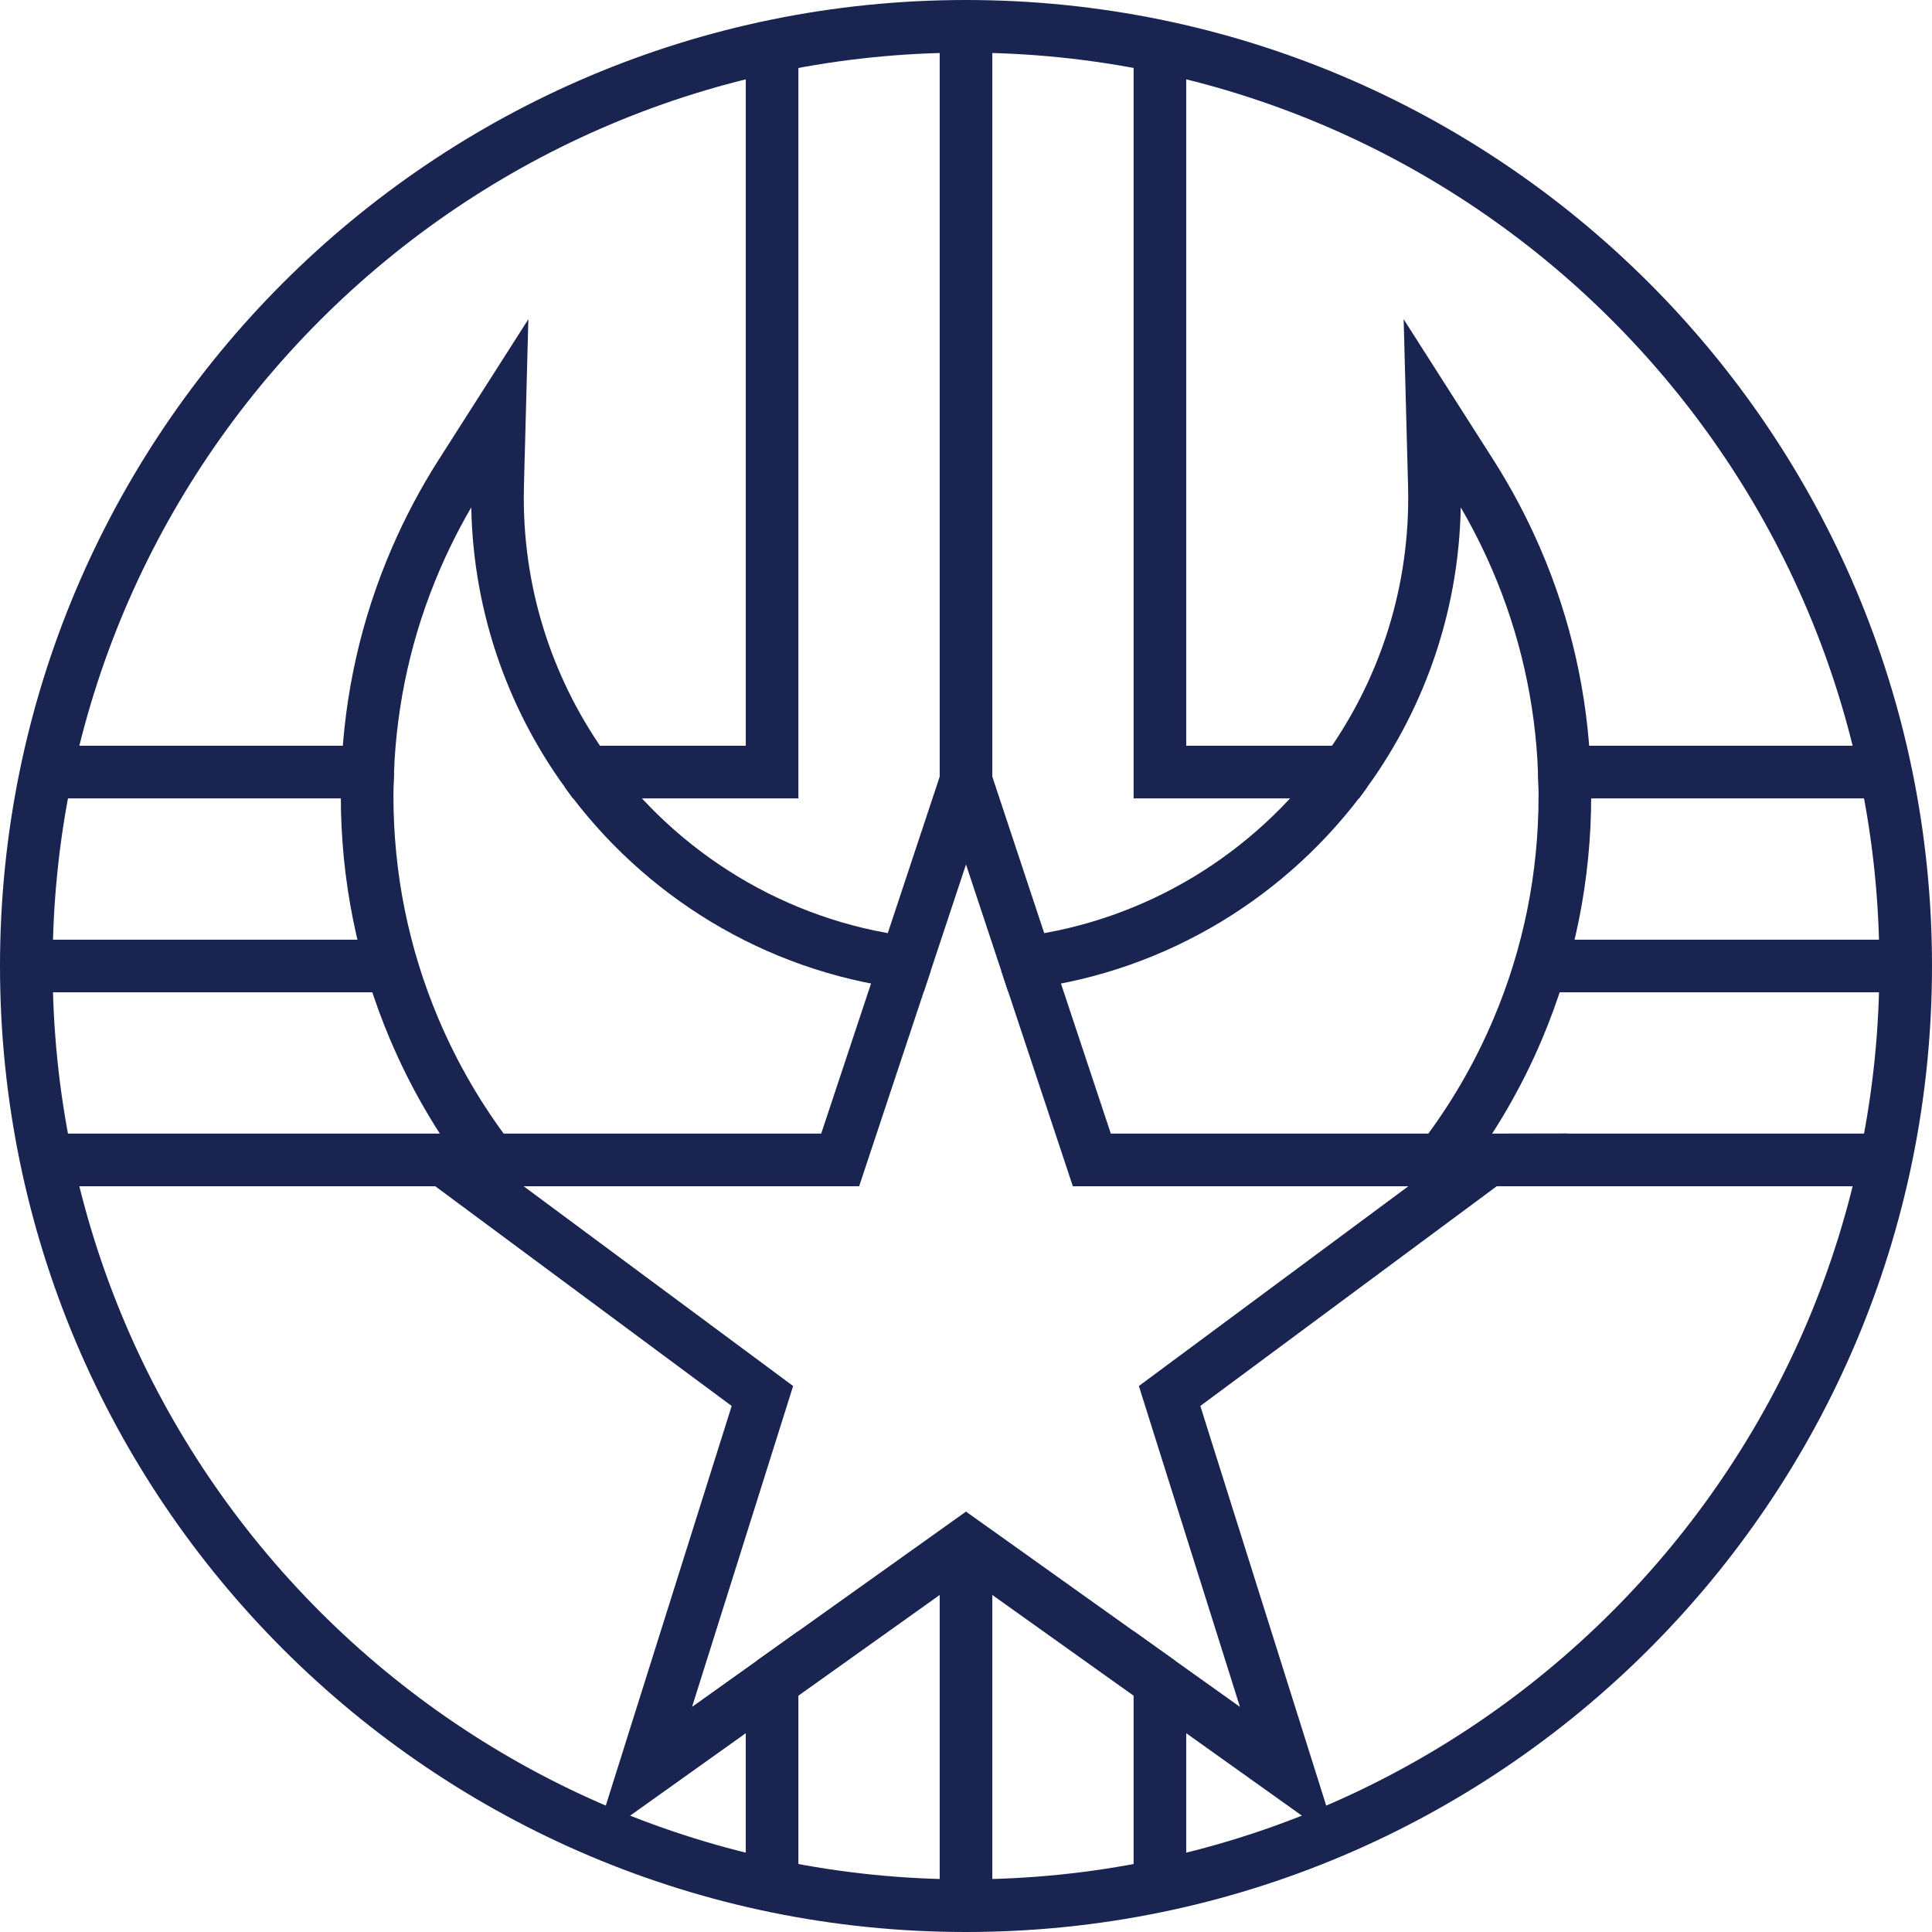
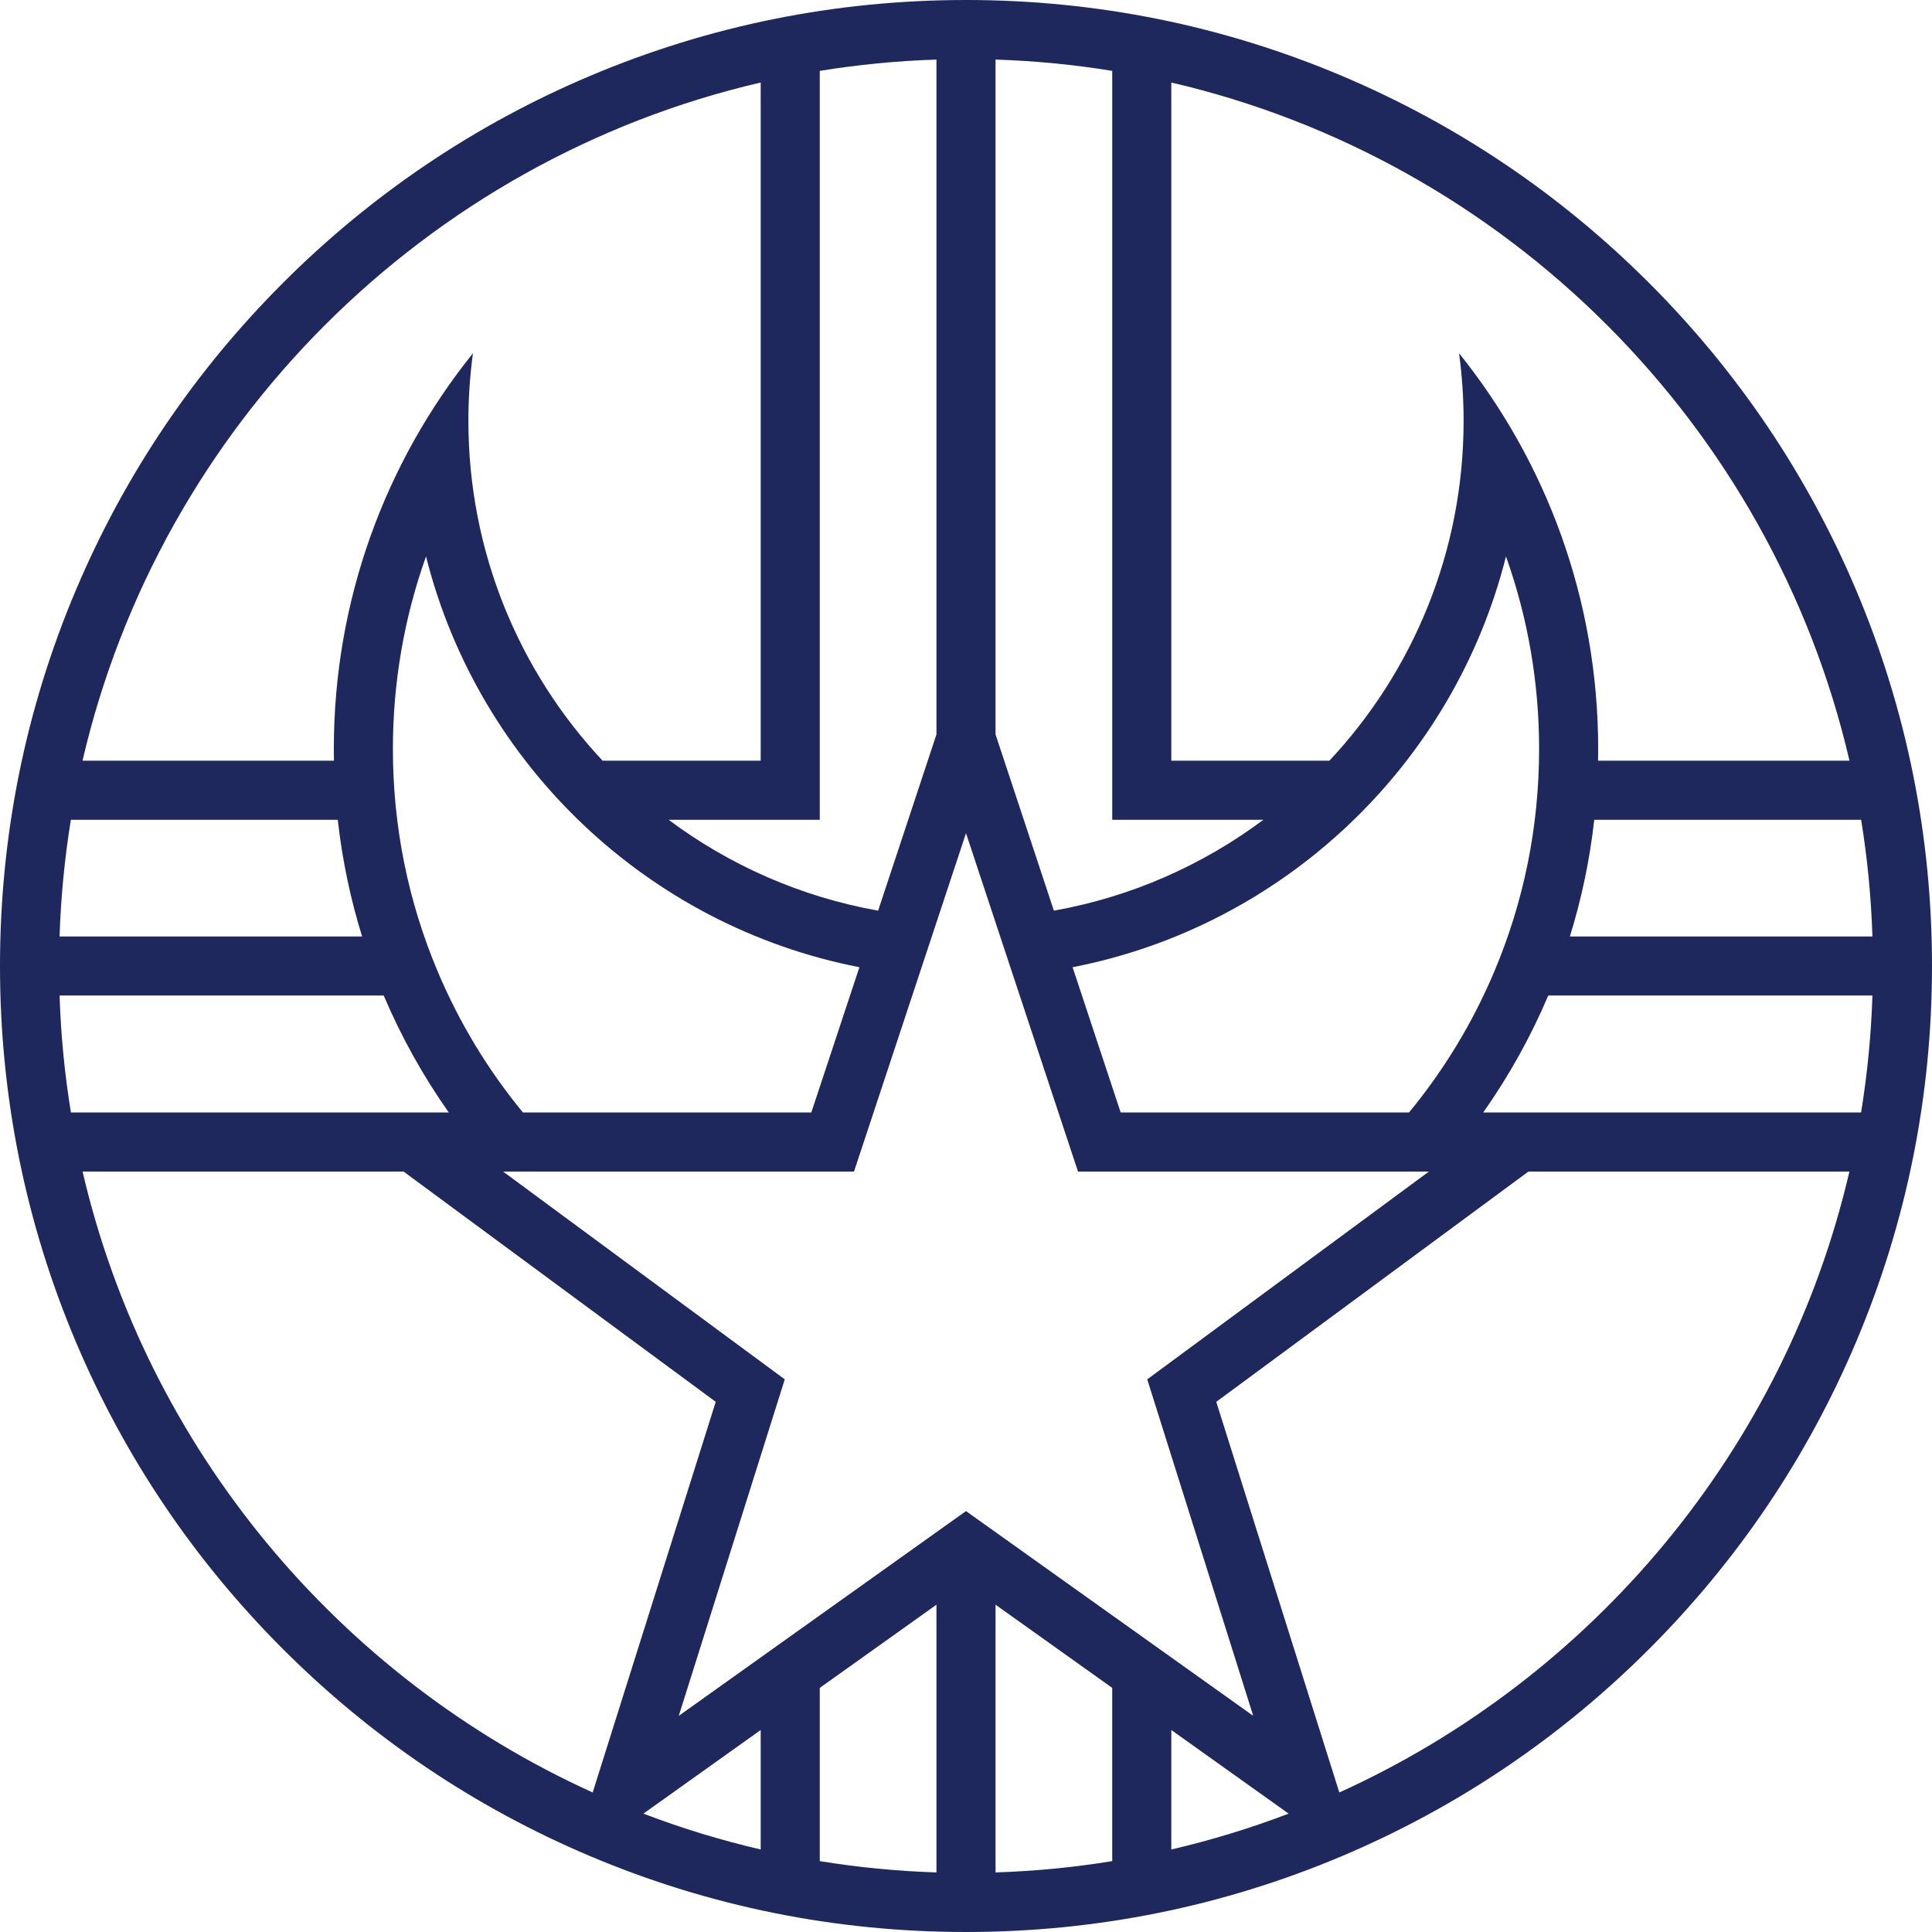
- <svg xmlns="http://www.w3.org/2000/svg" version="1.1" id="Layer_1" x="0px" y="0px" viewBox="0 0 1028 1028" style="enable-background:new 0 0 1028 1028;" xml:space="preserve">
+ <svg xmlns="http://www.w3.org/2000/svg" version="1.1" id="Layer_1" x="0px" y="0px" viewBox="0 0 1308 1308" style="enable-background:new 0 0 1308 1308;" xml:space="preserve">
  <style type="text/css">
- 	.st0{fill:none;stroke:#192450;stroke-width:28;stroke-miterlimit:10;}
+ 	.st0{fill:#1E285C;}
</style>
-   <g>
-     <path class="st0" d="M1003.331,410.815H832.388c-1.516-39.3-10.101-77.393-25.628-113.402   c-6.771-15.703-14.835-30.921-23.966-45.232l-20.597-32.277l1.013,38.276c0.059,2.236,0.089,4.501,0.089,6.731   c0,54.444-17.556,104.857-47.286,145.905h-98.829V24.669" />
-     <path class="st0" d="M24.669,410.815h170.944c1.516-39.3,10.101-77.393,25.628-113.402c6.771-15.703,14.835-30.921,23.966-45.232   l20.597-32.277l-1.013,38.276c-0.059,2.236-0.089,4.501-0.089,6.731c0,54.444,17.556,104.857,47.286,145.905h98.829V24.669" />
-     <path class="st0" d="M311.987,410.815c39.404,54.404,100.204,92.344,169.954,101.338L514,415.518l32.059,96.635   c69.751-8.994,130.551-46.934,169.955-101.338" />
-     <polyline class="st0" points="410.815,1003.331 410.815,895.057 342.324,943.883 405.667,742.791 236.222,617.185 260.996,617.185    24.669,617.185  " />
-     <path class="st0" d="M1003.331,617.185H767.004c-0.039,0.05,24.774,0,24.774,0L622.333,742.791l63.343,201.092l-68.492-48.826   v108.274" />
-     <polyline class="st0" points="617.185,895.057 514,821.499 410.815,895.057  " />
-     <path class="st0" d="M195.612,410.815c-0.162,4.192-0.268,8.394-0.268,12.612c0,43.023,8.424,84.753,25.038,124.032   c10.581,25.017,24.192,48.34,40.613,69.725l186.051,0l34.895-105.032" />
-     <path class="st0" d="M546.059,512.153l34.895,105.032l186.05,0c16.421-21.385,30.032-44.709,40.613-69.725   c16.615-39.28,25.039-81.011,25.039-124.032c0-4.219-0.106-8.42-0.268-12.612" />
-     <circle class="st0" cx="514" cy="514" r="500" />
-     <line class="st0" x1="514" y1="832.713" x2="514" y2="1014" />
-     <line class="st0" x1="514" y1="14" x2="514" y2="434.646" />
-     <line class="st0" x1="208.385" y1="514" x2="14" y2="514" />
-     <line class="st0" x1="1014" y1="514" x2="819.592" y2="514" />
-   </g>
+   <path class="st0" d="M1256.598,399.428c-32.941-77.88-80.094-147.82-140.15-207.875  c-60.056-60.056-129.994-107.209-207.875-140.149C827.931,17.294,742.28,0,654,0  c-88.281,0-173.931,17.294-254.572,51.403c-77.88,32.94-147.82,80.094-207.875,140.149  S84.343,321.547,51.403,399.428C17.294,480.069,0,565.719,0,654c0,88.28,17.294,173.931,51.403,254.572  c32.94,77.881,80.094,147.819,140.149,207.875c60.056,60.057,129.995,107.209,207.875,140.15  C480.069,1290.706,565.719,1308,654,1308c88.28,0,173.931-17.294,254.572-51.402  c77.881-32.941,147.819-80.094,207.875-140.15c60.057-60.056,107.209-129.994,140.15-207.875  C1290.706,827.931,1308,742.28,1308,654C1308,565.719,1290.706,480.069,1256.598,399.428z M785.282,961.093  l63.177,200.566l-171.24-122.073L654,1023.034l-23.219,16.552l-171.241,122.073l63.177-200.566  l8.583-27.248l-22.989-16.959L340.602,793.167h208.679h28.894l9.08-27.43l66.746-201.645  l66.746,201.645l9.08,27.43h28.894h208.678L799.689,916.886l-22.989,16.959L785.282,961.093z   M555,1142.732l79-56.317v181.252c-26.797-0.862-53.167-3.446-79-7.651V1142.732z M515,1252.13  c-27.206-6.32-53.724-14.454-79.419-24.267L515,1171.247V1252.13z M674,1086.415l79,56.317v117.283  c-25.833,4.205-52.203,6.789-79,7.651V1086.415z M793,1171.247l79.419,56.616  c-25.695,9.813-52.213,17.947-79.419,24.267V1171.247z M555,47.985  c25.833-4.205,52.203-6.789,79-7.651v456.888l-39.493,119.313  c-52.501-9.356-100.787-30.873-141.852-61.534H555V47.985z M1011.526,658.067  c-14.587,34.487-33.908,66.334-57.585,95.1H758.72l-32.552-98.343  c143.433-27.927,258.065-137.437,293.409-278.107c14.88,41.729,22.423,85.575,22.423,130.335  C1042,559.45,1031.747,610.258,1011.526,658.067z M713.494,616.534l-39.493-119.313V40.334  c26.797,0.862,53.167,3.446,79,7.651v507.015h102.343  C814.278,585.66,765.994,607.179,713.494,616.534z M581.832,654.827l-32.551,98.34H354.031  c-23.668-28.766-42.971-60.618-57.556-95.1c-20.221-47.809-30.475-98.618-30.475-151.015  c0-44.761,7.543-88.606,22.423-130.335C323.768,517.387,438.399,626.9,581.832,654.827z M245.154,634  H40.334c0.862-26.797,3.446-53.167,7.651-79h180.686C231.702,582.184,237.275,608.598,245.154,634z   M40.334,674h219.457c11.894,28.049,26.706,54.557,44.034,79.167h-84.826H48.012  C43.79,727.281,41.198,700.855,40.334,674z M1048.187,674h219.48  c-0.864,26.855-3.457,53.281-7.678,79.167h-170.987h-84.833  C1021.496,728.56,1036.292,702.046,1048.187,674z M1062.842,634c7.88-25.403,13.465-51.815,16.496-79  h180.678c4.205,25.833,6.789,52.202,7.651,79H1062.842z M1252.13,515h-170.217  c0.048-2.645,0.087-5.292,0.087-7.948c0-101.402-35.265-194.566-94.198-267.901  c2.031,14.959,3.085,30.228,3.085,45.744c0,88.975-34.503,169.885-90.846,230.105H793V55.87  C1020.154,108.642,1199.358,287.846,1252.13,515z M515,55.87v459.13H407.957  c-56.343-60.22-90.845-141.13-90.845-230.105c0-15.516,1.055-30.785,3.086-45.744  c-58.932,73.335-94.198,166.499-94.198,267.901c0,2.656,0.037,5.303,0.085,7.948H55.87  C108.642,287.846,287.845,108.642,515,55.87z M55.91,793.167h217.311L484.565,949.075l-83.306,264.468  C229.394,1135.607,99.543,980.745,55.91,793.167z M906.74,1213.544L823.435,949.075l211.344-155.908  h217.311C1208.457,980.745,1078.606,1135.607,906.74,1213.544z" />
</svg>
